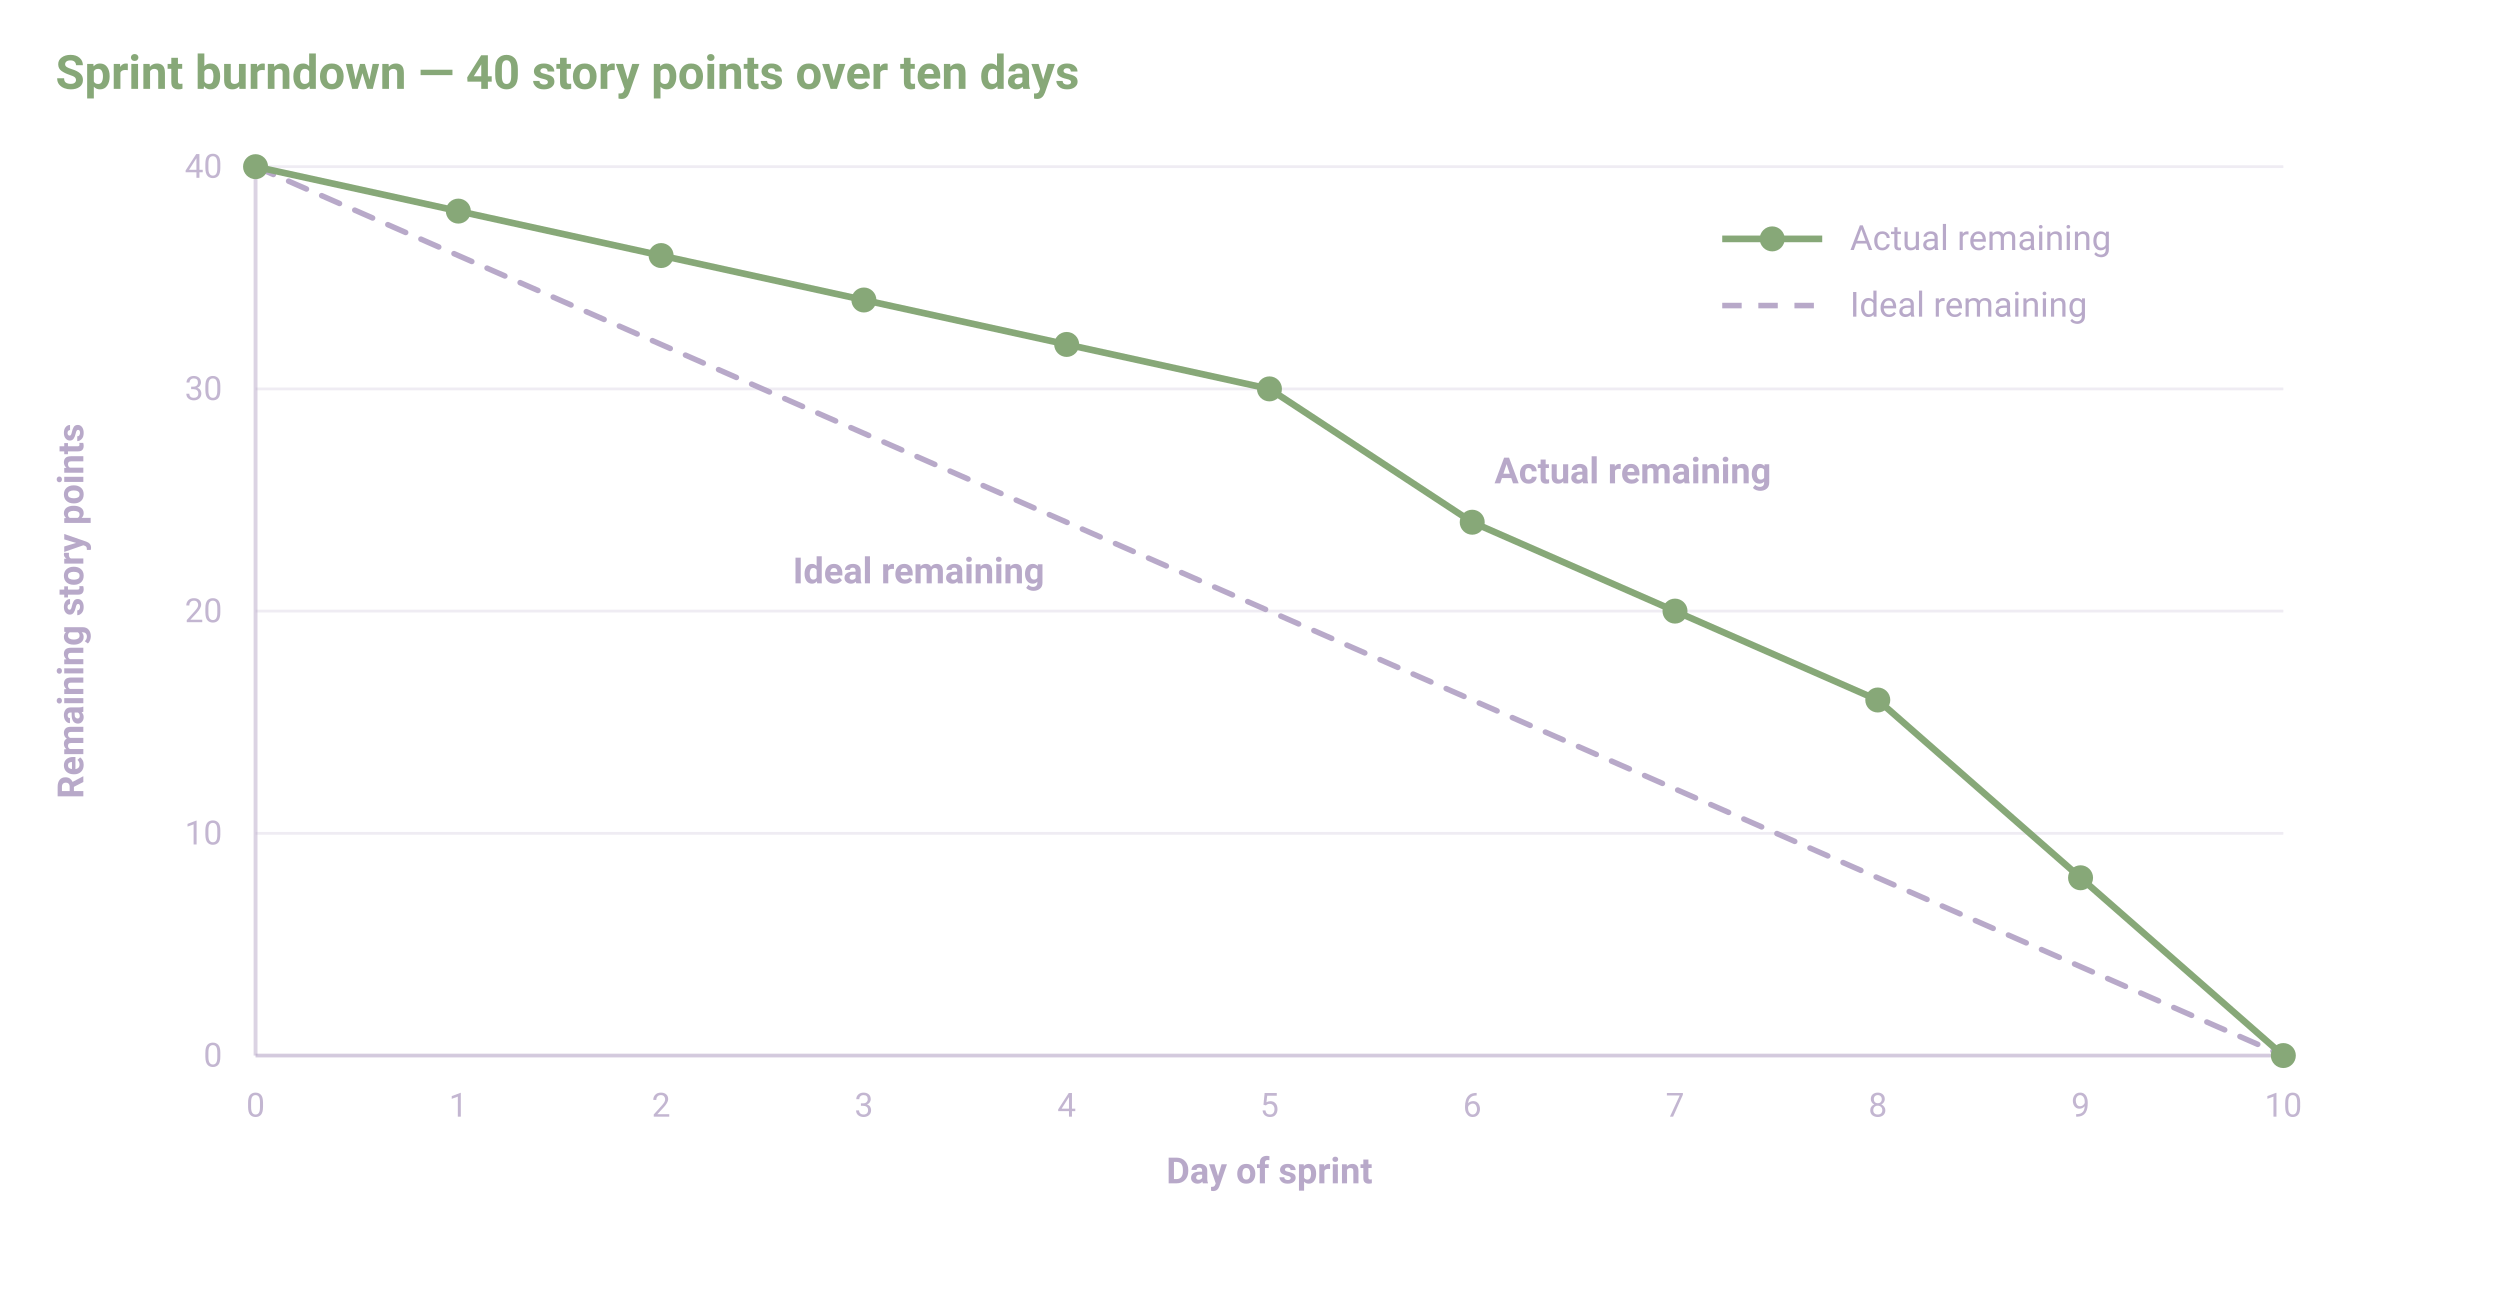
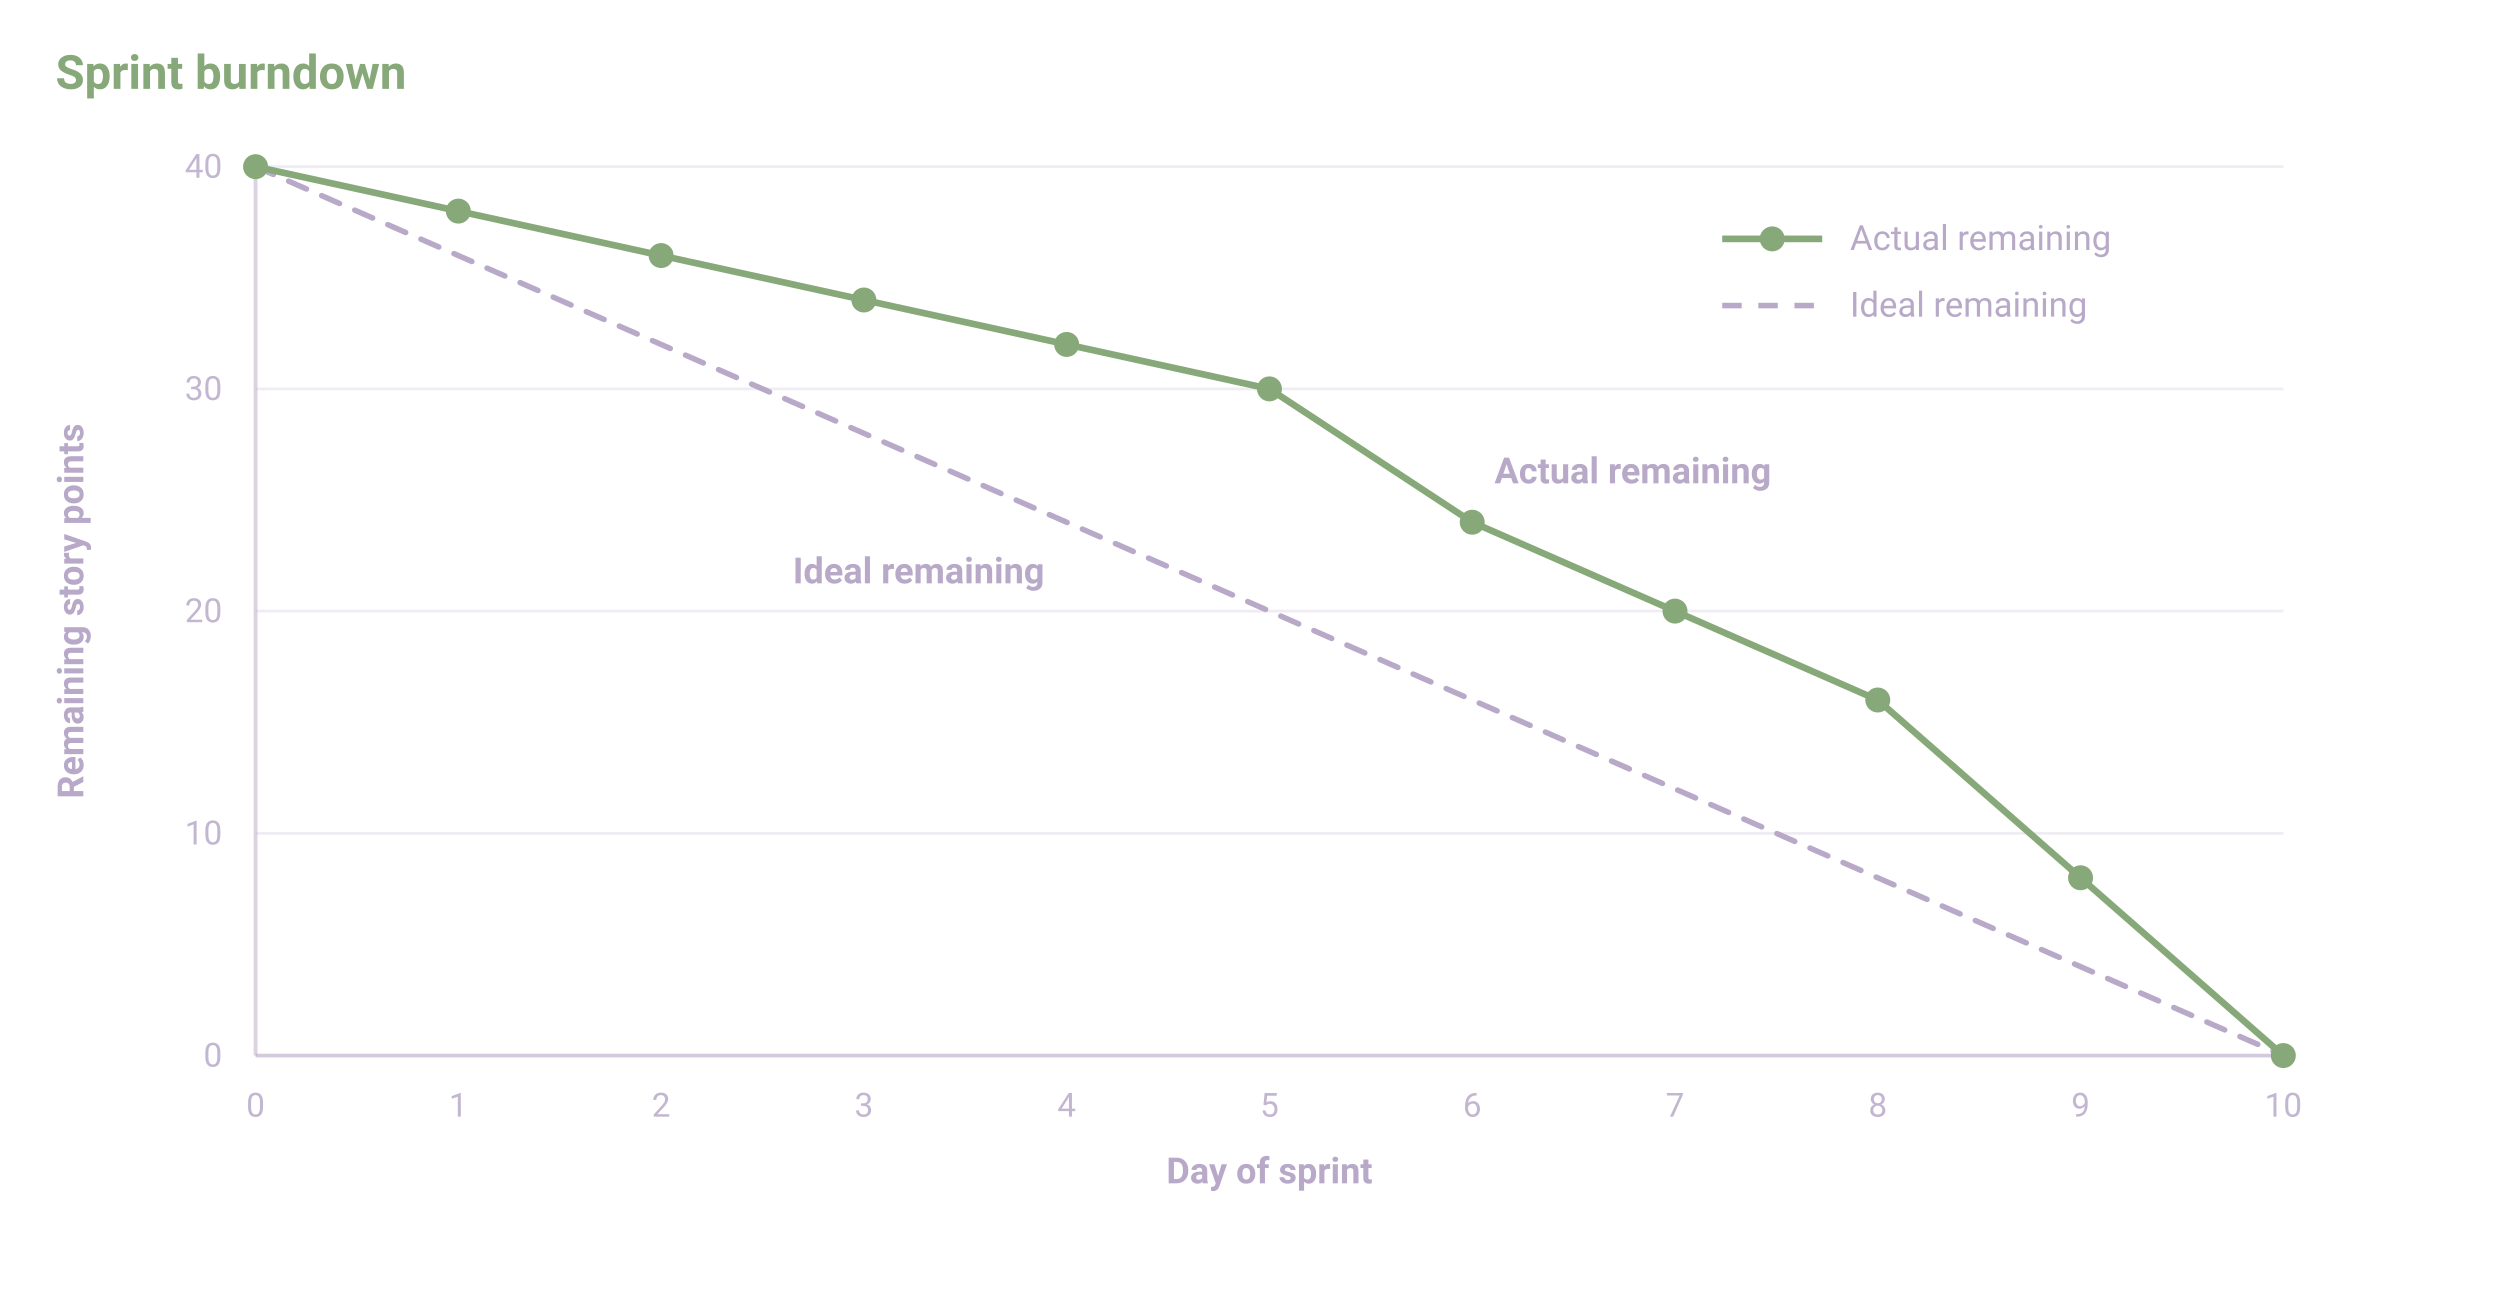
<svg xmlns="http://www.w3.org/2000/svg" width="900" height="470" viewBox="0 0 900 470" role="img" aria-labelledby="t d">
  <style>
 text{font-family:'Segoe UI',system-ui,-apple-system,Roboto,Arial,sans-serif}
 .ttl{font-size:17px;font-weight:600;fill:#87A878}
 .ax{font-size:12px;fill:#B8A9C9;fill-opacity:.85}
 .axn{font-size:13px;font-weight:600;fill:#B8A9C9}
 .lg{font-size:12.5px;fill:#B8A9C9}
 .note{font-size:12.5px;fill:#B8A9C9;fill-opacity:.85}
</style>
-   <text class="ttl" x="20" y="32">Sprint burndown — 40 story points over ten days</text>
+   <text class="ttl" x="20" y="32">Sprint burndown</text>
  <line x1="92" y1="380" x2="822" y2="380" stroke="#B8A9C9" stroke-width="1" stroke-opacity=".22" />
  <text class="ax" x="80" y="384" text-anchor="end">0</text>
  <line x1="92" y1="300" x2="822" y2="300" stroke="#B8A9C9" stroke-width="1" stroke-opacity=".22" />
  <text class="ax" x="80" y="304" text-anchor="end">10</text>
  <line x1="92" y1="220" x2="822" y2="220" stroke="#B8A9C9" stroke-width="1" stroke-opacity=".22" />
  <text class="ax" x="80" y="224" text-anchor="end">20</text>
  <line x1="92" y1="140" x2="822" y2="140" stroke="#B8A9C9" stroke-width="1" stroke-opacity=".22" />
  <text class="ax" x="80" y="144" text-anchor="end">30</text>
  <line x1="92" y1="60" x2="822" y2="60" stroke="#B8A9C9" stroke-width="1" stroke-opacity=".22" />
  <text class="ax" x="80" y="64" text-anchor="end">40</text>
  <line x1="92" y1="60" x2="92" y2="380" stroke="#B8A9C9" stroke-width="1.4" stroke-opacity=".5" />
  <line x1="92" y1="380" x2="822" y2="380" stroke="#B8A9C9" stroke-width="1.4" stroke-opacity=".5" />
  <text class="ax" x="92" y="402" text-anchor="middle">0</text>
  <text class="ax" x="165" y="402" text-anchor="middle">1</text>
  <text class="ax" x="238" y="402" text-anchor="middle">2</text>
  <text class="ax" x="311" y="402" text-anchor="middle">3</text>
  <text class="ax" x="384" y="402" text-anchor="middle">4</text>
  <text class="ax" x="457" y="402" text-anchor="middle">5</text>
  <text class="ax" x="530" y="402" text-anchor="middle">6</text>
  <text class="ax" x="603" y="402" text-anchor="middle">7</text>
  <text class="ax" x="676" y="402" text-anchor="middle">8</text>
  <text class="ax" x="749" y="402" text-anchor="middle">9</text>
  <text class="ax" x="822" y="402" text-anchor="middle">10</text>
  <path d="M92 60 L165 92 L238 124 L311 156 L384 188 L457 220 L530 252 L603 284 L676 316 L749 348 L822 380" fill="none" stroke="#B8A9C9" stroke-width="2" stroke-dasharray="7 6" stroke-linecap="round" />
  <path d="M92 60 L165 76 L238 92 L311 108 L384 124 L457 140 L530 188 L603 220 L676 252 L749 316 L822 380" fill="none" stroke="#87A878" stroke-width="2.4" stroke-linejoin="round" stroke-linecap="round" />
  <circle cx="92" cy="60" r="4.5" fill="#87A878" />
  <circle cx="165" cy="76" r="4.5" fill="#87A878" />
  <circle cx="238" cy="92" r="4.5" fill="#87A878" />
  <circle cx="311" cy="108" r="4.5" fill="#87A878" />
  <circle cx="384" cy="124" r="4.5" fill="#87A878" />
  <circle cx="457" cy="140" r="4.5" fill="#87A878" />
  <circle cx="530" cy="188" r="4.5" fill="#87A878" />
  <circle cx="603" cy="220" r="4.5" fill="#87A878" />
  <circle cx="676" cy="252" r="4.5" fill="#87A878" />
  <circle cx="749" cy="316" r="4.5" fill="#87A878" />
  <circle cx="822" cy="380" r="4.5" fill="#87A878" />
  <text class="axn" x="538" y="174" fill="#87A878">Actual remaining</text>
  <text class="axn" x="376" y="210" text-anchor="end">Ideal remaining</text>
  <line x1="620" y1="86" x2="656" y2="86" stroke="#87A878" stroke-width="2.4" />
  <circle cx="638" cy="86" r="4.5" fill="#87A878" />
  <text class="lg" x="666" y="90" fill="#87A878">Actual remaining</text>
  <line x1="620" y1="110" x2="656" y2="110" stroke="#B8A9C9" stroke-width="2" stroke-dasharray="7 6" />
  <text class="lg" x="666" y="114">Ideal remaining</text>
  <text class="axn" x="457" y="426" text-anchor="middle">Day of sprint</text>
  <text class="axn" x="30" y="220" text-anchor="middle" transform="rotate(-90 30 220)">Remaining story points</text>
</svg>
